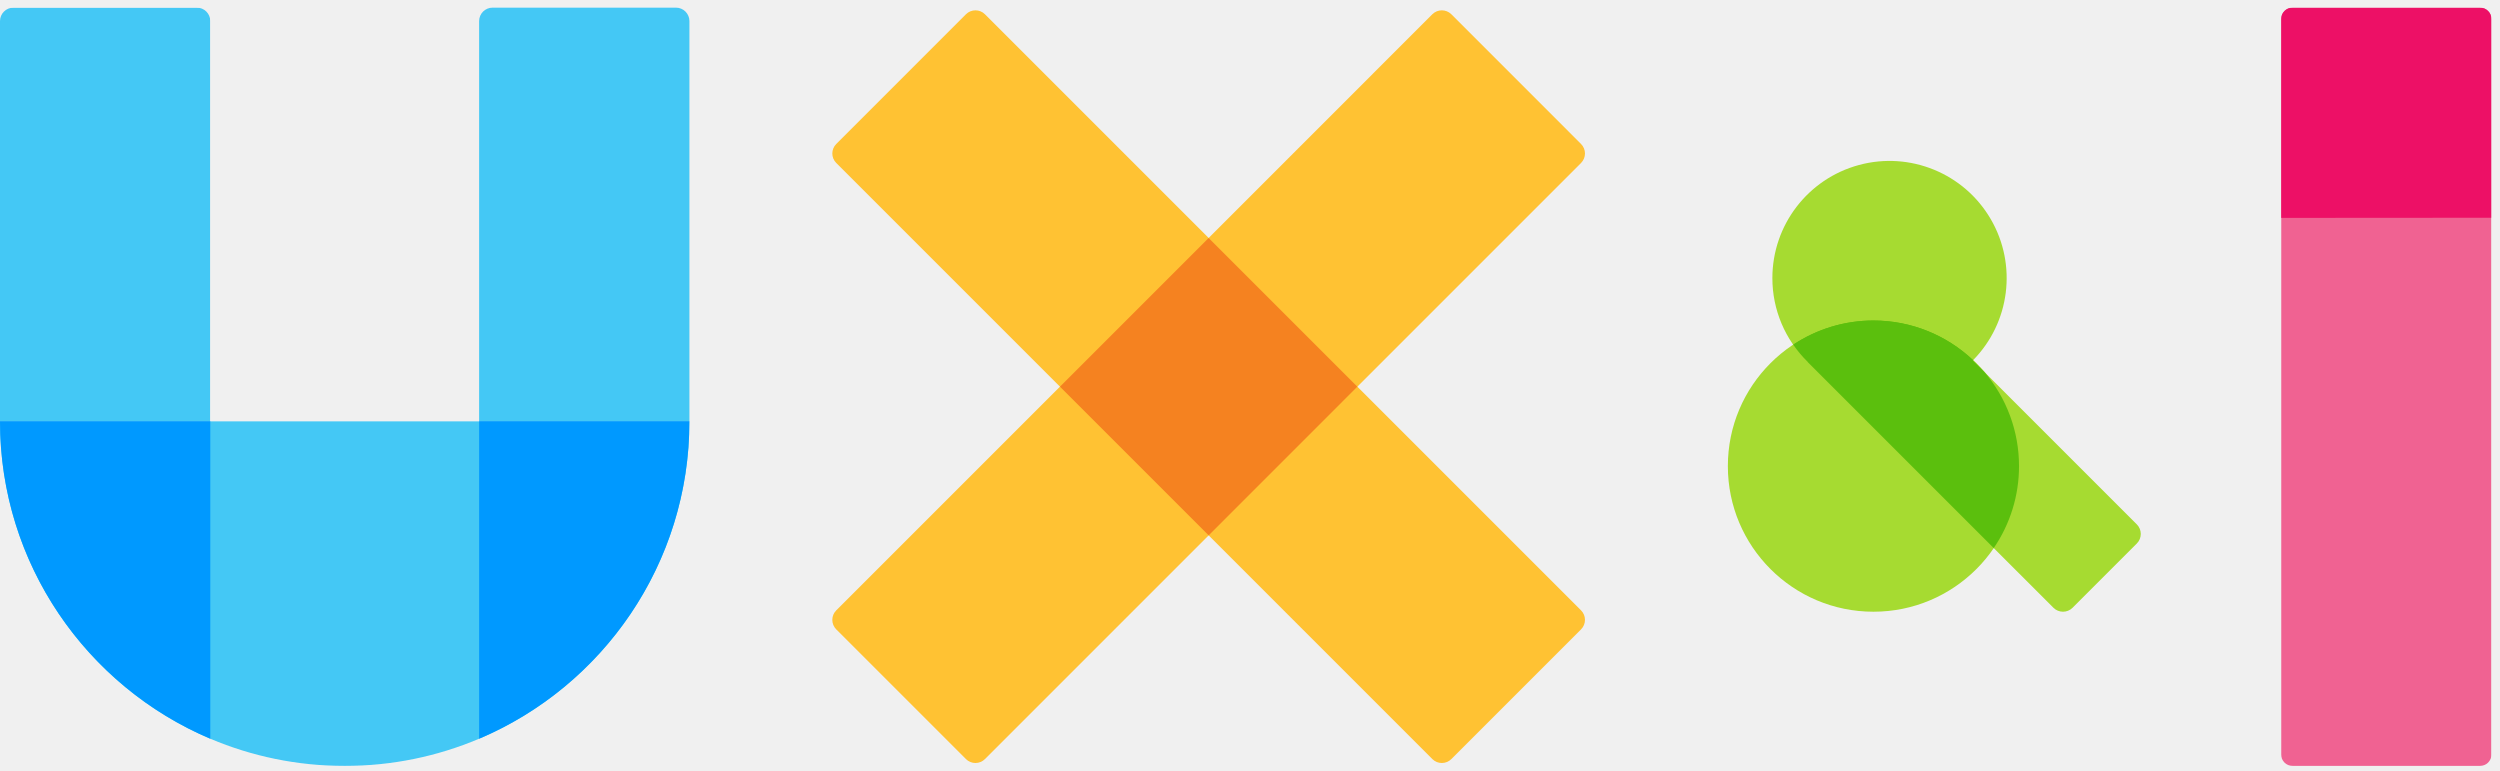
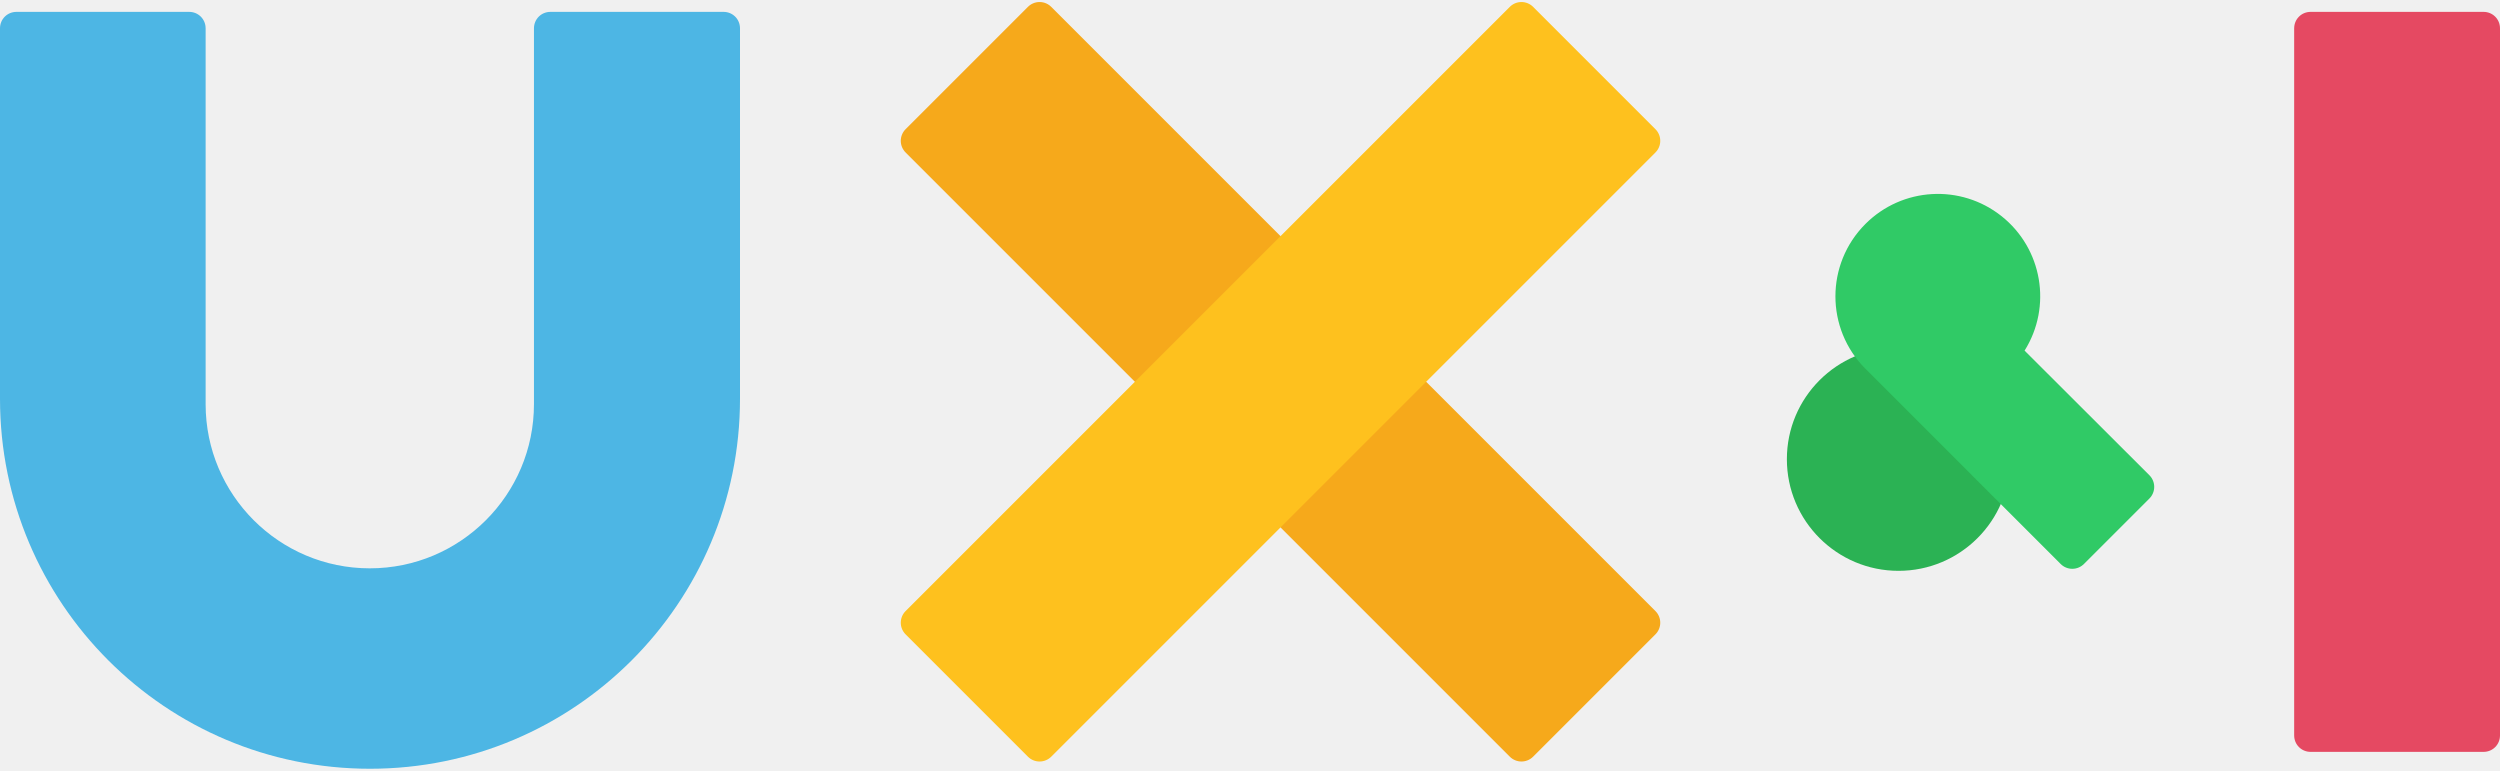
- <svg xmlns="http://www.w3.org/2000/svg" xmlns:xlink="http://www.w3.org/1999/xlink" width="120" height="37" viewBox="0 0 120 37">
-   <defs>
-     <path id="a" d="M0 .261h10.094v19.852H0z" />
-     <path id="c" d="M0 .317h33.092v16.546H0z" />
-     <path id="e" d="M.25.261h10.095V36.66H.25z" />
-     <path id="g" d="M.25.261h10.095v10.095H.25z" />
-   </defs>
-   <g fill="none" fill-rule="evenodd">
-     <g transform="translate(0 .105)">
-       <mask id="b" fill="#fff">
-         <use xlink:href="#a" />
-       </mask>
-       <path d="M0 20.113V.907C0 .551.29.261.646.261h8.802c.357 0 .646.29.646.646v19.206H0z" fill="#44C8F5" mask="url(#b)" />
-     </g>
-     <path d="M33.092 20.218V1.013a.646.646 0 0 0-.646-.646h-8.802a.646.646 0 0 0-.646.646v19.205h10.094z" fill="#44C8F5" />
-     <g transform="translate(0 19.901)">
-       <mask id="d" fill="#fff">
-         <use xlink:href="#c" />
-       </mask>
-       <path d="M33.092.317c0 9.138-7.408 16.546-16.546 16.546C7.408 16.863 0 9.455 0 .317h33.092z" fill="#44C8F5" mask="url(#d)" />
-     </g>
-     <path d="M10.094 35.46C4.162 32.944 0 27.066 0 20.217h10.094V35.46zm12.904 0c5.933-2.515 10.094-8.393 10.094-15.242H22.998V35.46z" fill="#09F" />
-     <path d="M46.365 36.435L40.14 30.21a.645.645 0 0 1 0-.913L68.752.685a.646.646 0 0 1 .913 0l6.225 6.226a.645.645 0 0 1 0 .912L47.278 36.435a.645.645 0 0 1-.913 0" fill="#FFC233" />
-     <path d="M69.665 36.435l6.225-6.225a.646.646 0 0 0 0-.913L47.278.685a.645.645 0 0 0-.913 0L40.14 6.911a.645.645 0 0 0 0 .912l28.612 28.612c.252.252.66.252.913 0" fill="#FFC233" />
-     <g transform="translate(109.244 .105)">
-       <mask id="f" fill="#fff">
-         <use xlink:href="#e" />
-       </mask>
-       <path d="M9.796 36.659H.8a.548.548 0 0 1-.549-.548V.809A.548.548 0 0 1 .8.261h8.997c.303 0 .549.246.549.548v35.302a.548.548 0 0 1-.549.548" fill="#F06292" mask="url(#f)" />
-     </g>
-     <path d="M96.914 22.374a6.988 6.988 0 1 1-13.977 0 6.988 6.988 0 0 1 13.977 0" fill="#A6DB31" />
-     <path d="M102.567 25.17l-7.87-7.87a5.623 5.623 0 1 0-9.623-3.949 5.603 5.603 0 0 0 1.694 4.017c.007.008.01.018.017.026l11.78 11.779a.65.65 0 0 0 .918 0l3.084-3.084a.65.65 0 0 0 0-.92" fill="#A6DB31" />
-     <path fill="#F58220" d="M58.015 25.698l7.137-7.138-7.137-7.137-7.138 7.137z" />
-     <g transform="translate(109.244 .105)">
-       <mask id="h" fill="#fff">
-         <use xlink:href="#g" />
-       </mask>
-       <path d="M10.345 10.349V.809a.548.548 0 0 0-.549-.548H.8A.548.548 0 0 0 .25.81v9.546l10.095-.007z" fill="#ED1066" mask="url(#h)" />
-     </g>
-     <path d="M86.074 16.545a6.953 6.953 0 0 1 3.851-1.16c1.853 0 3.532.726 4.783 1.903" fill="#5BBF0D" />
-     <path d="M95.233 17.835l-.535-.535.01-.012a6.956 6.956 0 0 0-4.783-1.903 6.953 6.953 0 0 0-3.85 1.16c.204.296.436.572.693.823.007.008.01.018.017.026l8.914 8.914a6.953 6.953 0 0 0 1.214-3.934 6.953 6.953 0 0 0-1.68-4.54" fill="#5BBF0D" />
+ <svg xmlns="http://www.w3.org/2000/svg" width="120" height="37">
+   <style />
+   <g fill-rule="evenodd" clip-rule="evenodd" id="Layer_2">
+     <path d="M119.21.57h-8.3c-.44 0-.79.35-.79.79V35.3c0 .44.35.79.79.79h8.3c.44 0 .79-.35.79-.79V1.36c0-.44-.35-.79-.79-.79" fill="#e54962" />
+     <path d="M96.49 22.04a5.36 5.36 0 1 1-10.72 0 5.36 5.36 0 0 1 10.72 0" fill="#2bb254" />
+     <path d="M103.17 22.81c.31.31.31.81 0 1.12l-3.14 3.14a.79.79 0 0 1-1.12 0l-9.37-9.37c-1.92-1.92-1.92-5.03 0-6.95a4.913 4.913 0 0 1 7.64 6.08l5.99 5.98z" fill="#30ca66" />
+     <path d="M43.47 6.2L49.34.33a.79.79 0 0 1 1.12 0L63.63 13.5l15.83 15.83c.31.31.31.81 0 1.12l-5.87 5.87a.79.79 0 0 1-1.12 0l-29-29a.79.79 0 0 1 0-1.12" fill="#f6a91b" />
+     <path d="M34.73.57h-8.31c-.44 0-.79.35-.79.79V19.4c0 4.35-3.53 7.88-7.88 7.88s-7.88-3.53-7.88-7.88V1.36c0-.44-.35-.79-.79-.79H.79C.35.57 0 .92 0 1.36v17.78C0 28.95 7.95 36.9 17.76 36.9c9.81 0 17.76-7.95 17.76-17.76V1.36c0-.44-.35-.79-.79-.79" fill="#4db6e4" />
+     <path d="M73.59.33l5.87 5.87c.31.31.31.81 0 1.12l-29 29a.79.79 0 0 1-1.12 0l-5.87-5.87a.79.79 0 0 1 0-1.12l29-29a.79.79 0 0 1 1.12 0" fill="#fec11e" />
  </g>
</svg>
